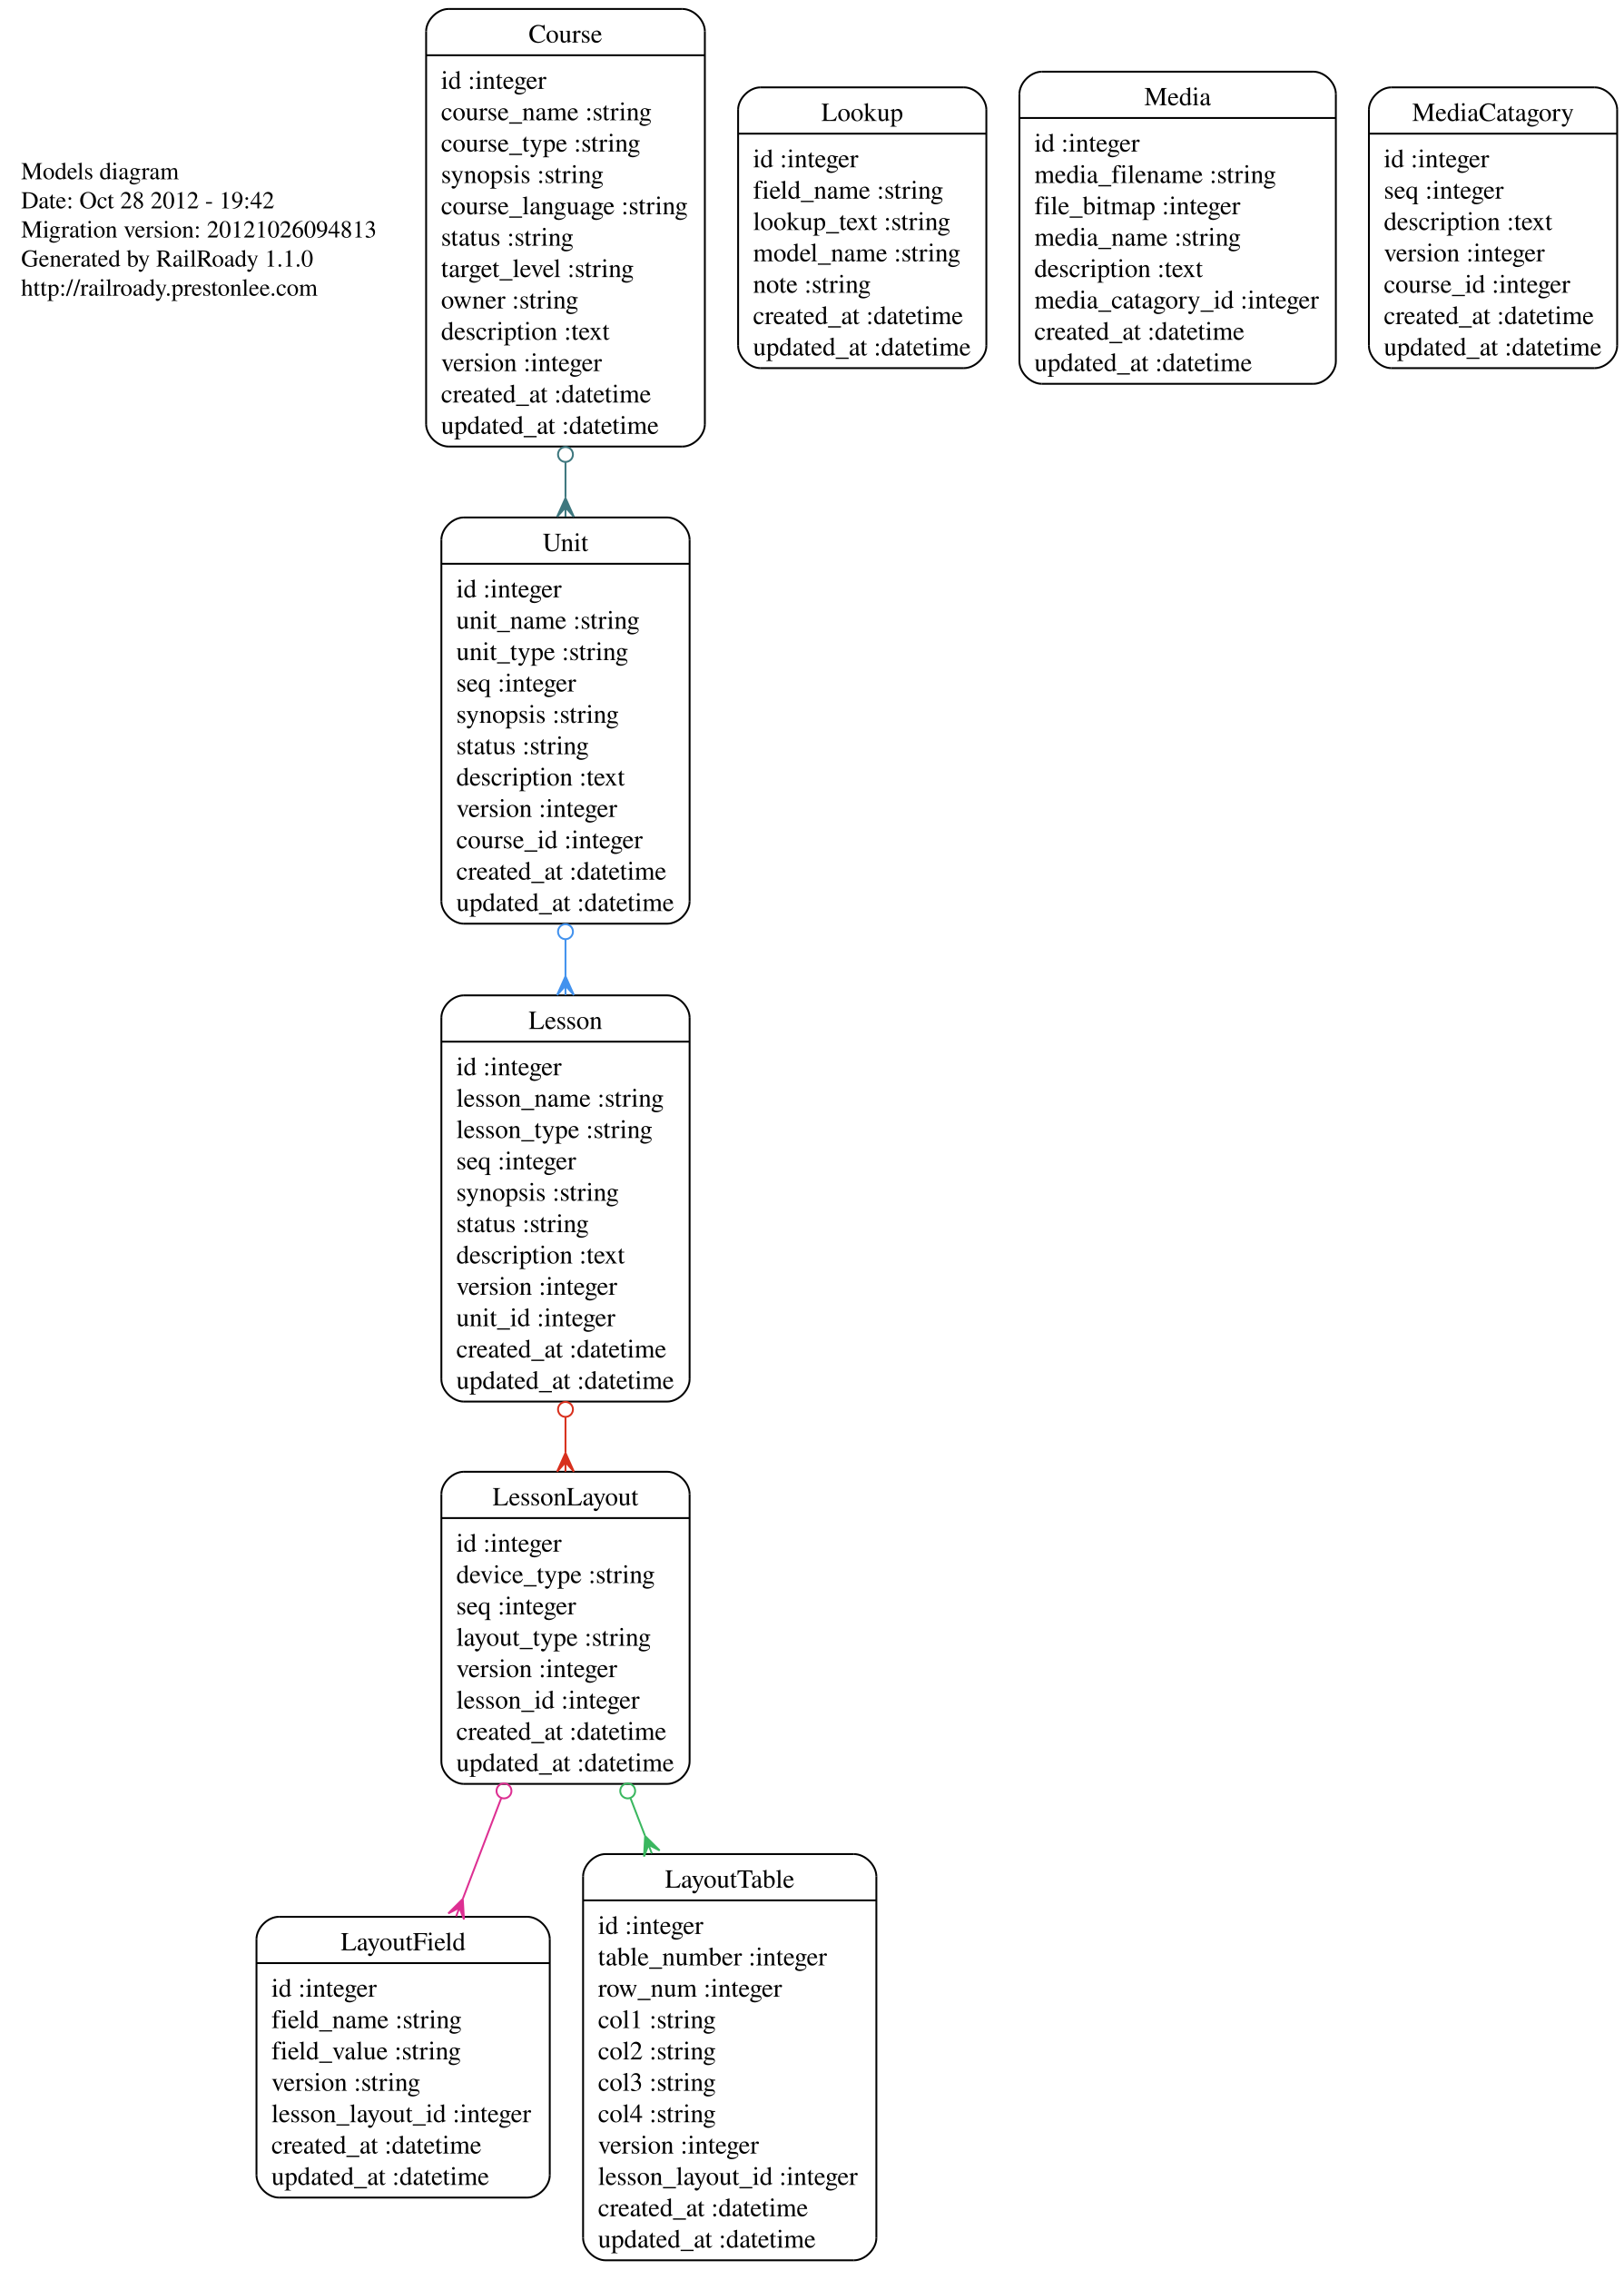
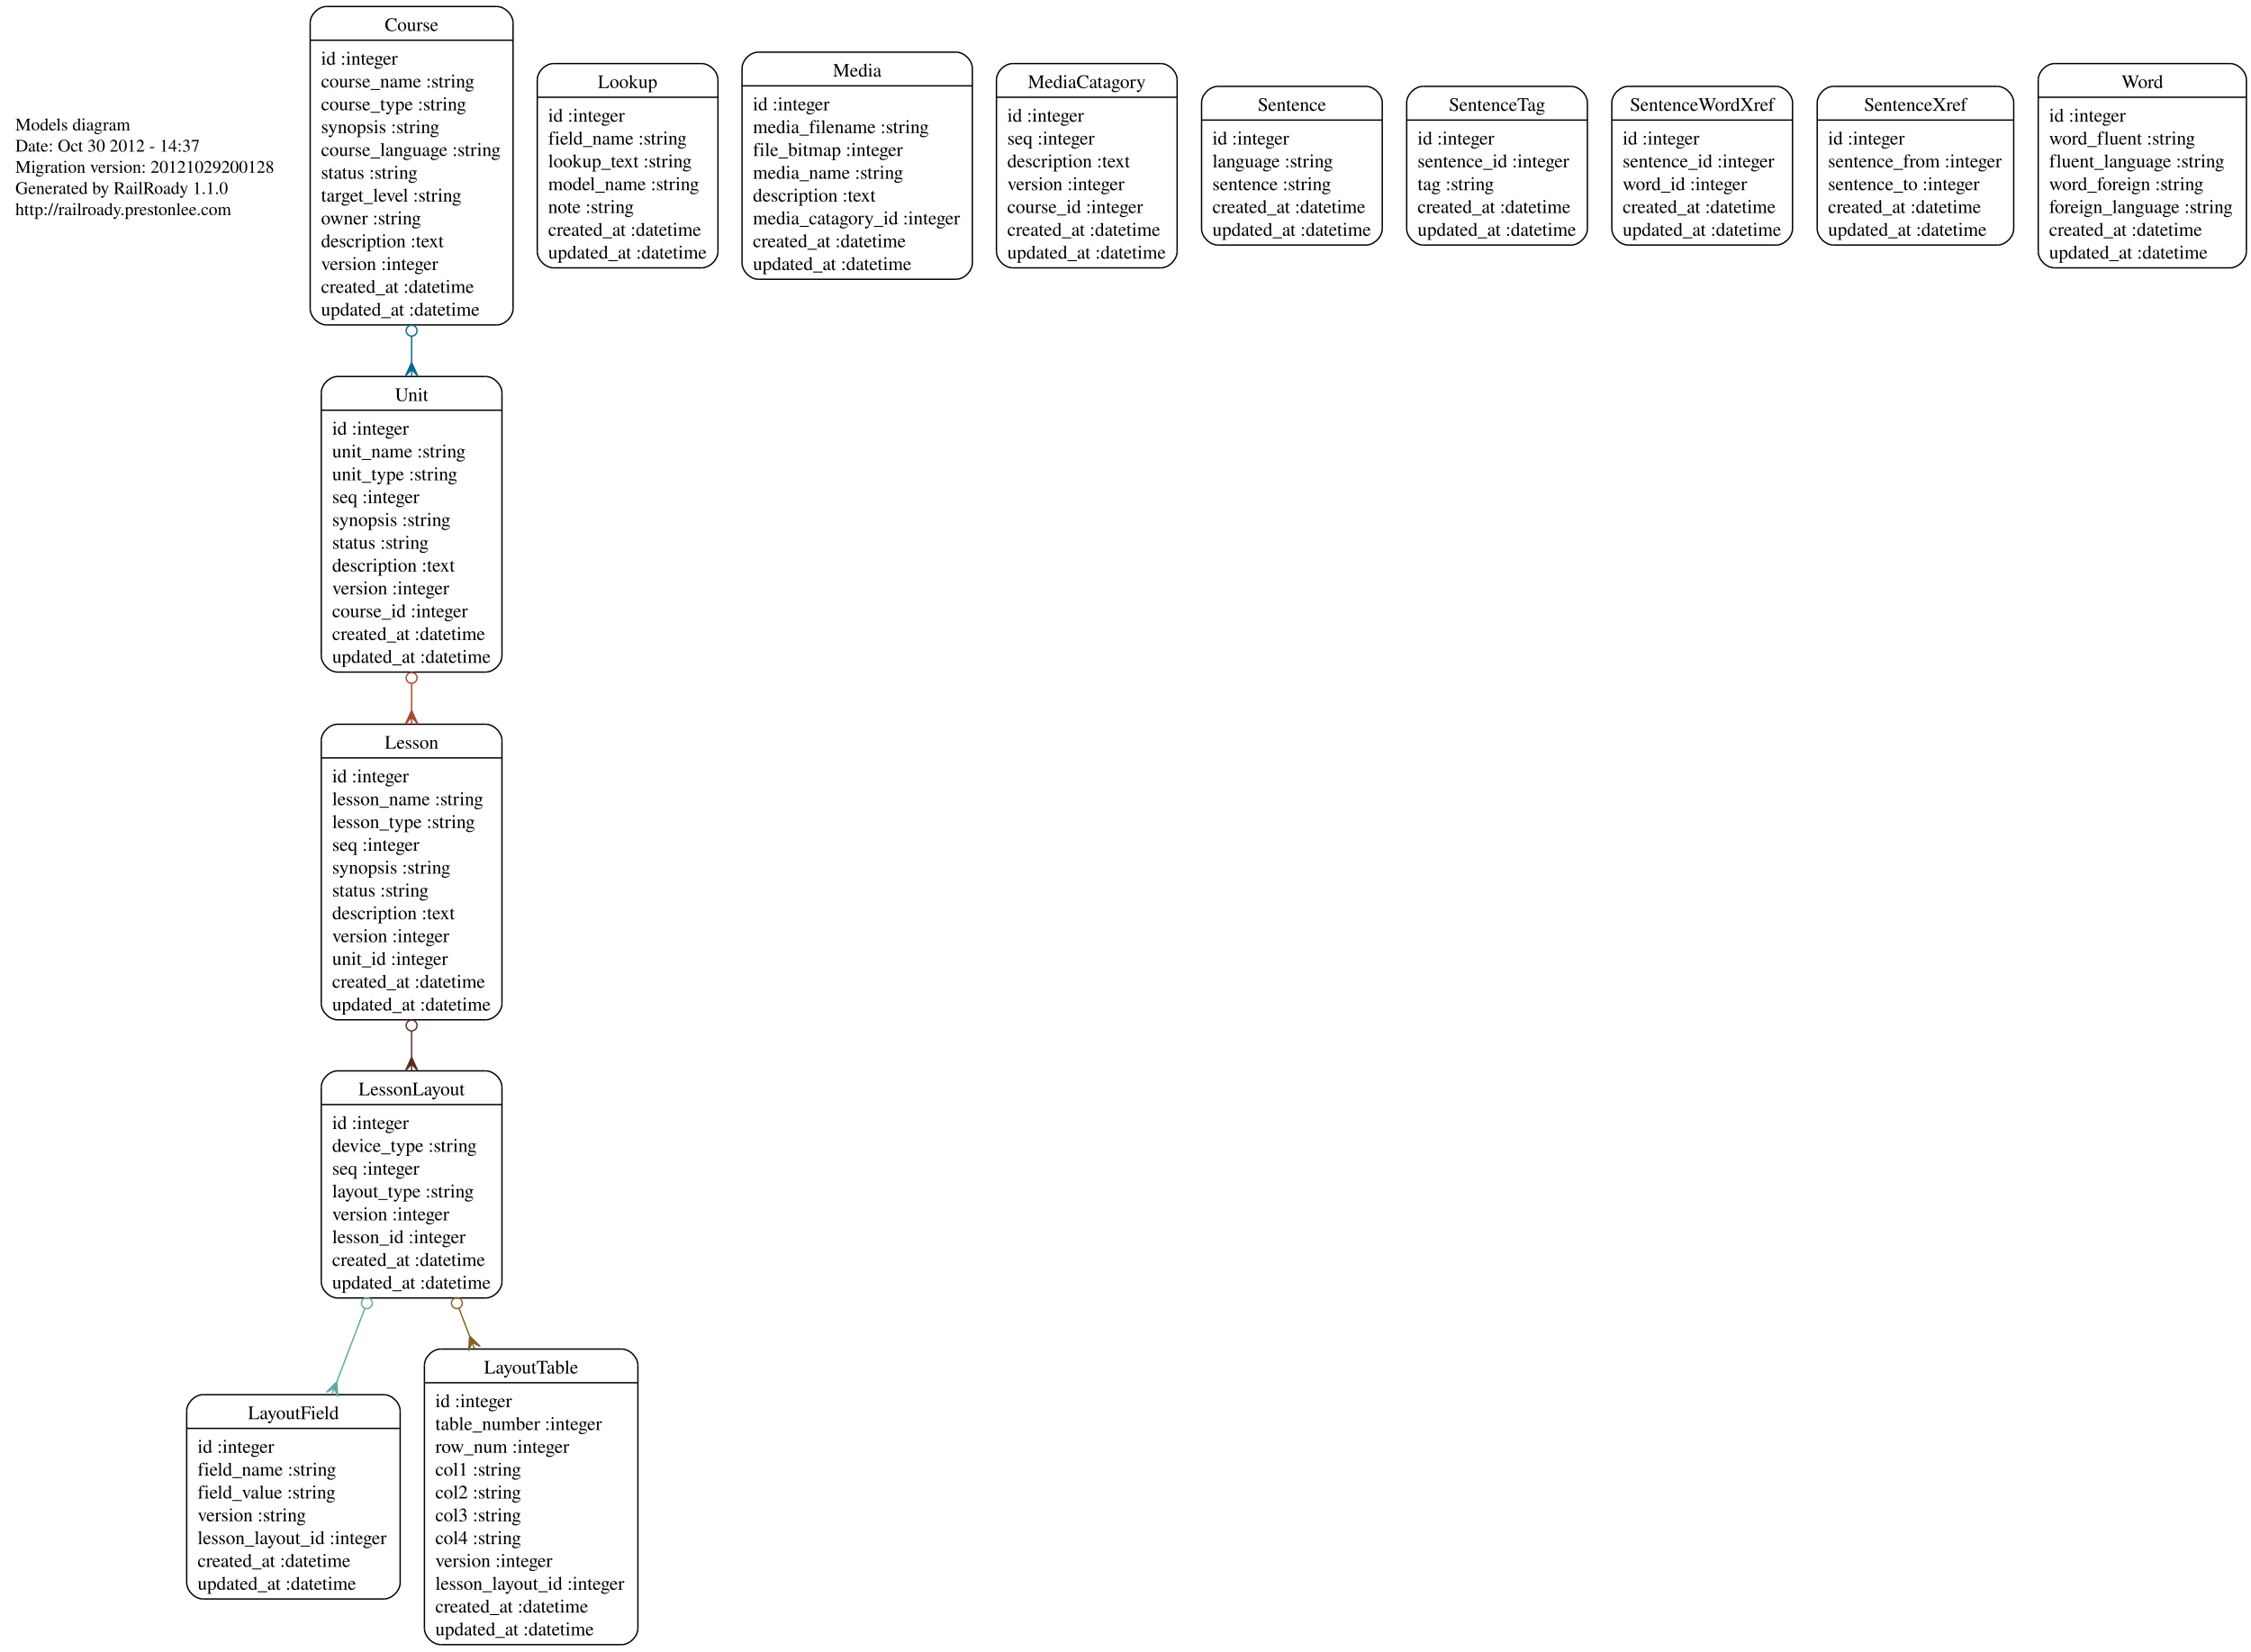
- <svg xmlns="http://www.w3.org/2000/svg" width="870pt" height="1216pt" viewBox="0.00 0.00 870.00 1216.00">
+ <svg xmlns="http://www.w3.org/2000/svg" width="1657pt" height="1216pt" viewBox="0.00 0.00 1657.00 1216.00">
  <g id="graph1" class="graph" transform="scale(1 1) rotate(0) translate(4 1212)">
-     <polygon fill="white" stroke="white" points="-4,5 -4,-1212 867,-1212 867,5 -4,5" />
+     <polygon fill="white" stroke="white" points="-4,5 -4,-1212 1654,-1212 1654,5 -4,5" />
    <g id="node1" class="node">
      <text text-anchor="start" x="7.312" y="-1116" font-family="Times,serif" font-size="13.00">Models diagram</text>
-       <text text-anchor="start" x="7.312" y="-1100.4" font-family="Times,serif" font-size="13.00">Date: Oct 28 2012 - 19:42</text>
-       <text text-anchor="start" x="7.312" y="-1084.8" font-family="Times,serif" font-size="13.00">Migration version: 20121026094813</text>
+       <text text-anchor="start" x="7.312" y="-1100.4" font-family="Times,serif" font-size="13.00">Date: Oct 30 2012 - 14:37</text>
+       <text text-anchor="start" x="7.312" y="-1084.8" font-family="Times,serif" font-size="13.00">Migration version: 20121029200128</text>
      <text text-anchor="start" x="7.312" y="-1069.2" font-family="Times,serif" font-size="13.00">Generated by RailRoady 1.1.0</text>
      <text text-anchor="start" x="7.312" y="-1053.6" font-family="Times,serif" font-size="13.00">http://railroady.prestonlee.com</text>
    </g>
    <g id="node2" class="node">
      <polyline fill="none" stroke="black" points="236.326,-972.8 361.674,-972.8 " />
      <path fill="none" stroke="black" d="M361.674,-972.8C367.674,-972.8 373.674,-978.8 373.674,-984.8" />
      <polyline fill="none" stroke="black" points="373.674,-984.8 373.674,-1195.2 " />
      <path fill="none" stroke="black" d="M373.674,-1195.2C373.674,-1201.2 367.674,-1207.2 361.674,-1207.2" />
      <polyline fill="none" stroke="black" points="361.674,-1207.2 236.326,-1207.2 " />
      <path fill="none" stroke="black" d="M236.326,-1207.2C230.326,-1207.2 224.326,-1201.2 224.326,-1195.2" />
      <polyline fill="none" stroke="black" points="224.326,-1195.2 224.326,-984.8 " />
      <path fill="none" stroke="black" d="M224.326,-984.8C224.326,-978.8 230.326,-972.8 236.326,-972.8" />
      <text text-anchor="middle" x="299" y="-1189.2" font-family="Times,serif" font-size="14.00">Course</text>
      <polyline fill="none" stroke="black" points="224.326,-1182.4 373.674,-1182.4 " />
      <text text-anchor="start" x="232.326" y="-1164.4" font-family="Times,serif" font-size="14.00">id :integer</text>
      <text text-anchor="start" x="232.326" y="-1147.6" font-family="Times,serif" font-size="14.00">course_name :string</text>
      <text text-anchor="start" x="232.326" y="-1130.8" font-family="Times,serif" font-size="14.00">course_type :string</text>
      <text text-anchor="start" x="232.326" y="-1114" font-family="Times,serif" font-size="14.00">synopsis :string</text>
      <text text-anchor="start" x="232.326" y="-1097.2" font-family="Times,serif" font-size="14.00">course_language :string</text>
      <text text-anchor="start" x="232.326" y="-1080.4" font-family="Times,serif" font-size="14.00">status :string</text>
      <text text-anchor="start" x="232.326" y="-1063.6" font-family="Times,serif" font-size="14.00">target_level :string</text>
      <text text-anchor="start" x="232.326" y="-1046.8" font-family="Times,serif" font-size="14.00">owner :string</text>
      <text text-anchor="start" x="232.326" y="-1030" font-family="Times,serif" font-size="14.00">description :text</text>
      <text text-anchor="start" x="232.326" y="-1013.2" font-family="Times,serif" font-size="14.00">version :integer</text>
      <text text-anchor="start" x="232.326" y="-996.4" font-family="Times,serif" font-size="14.00">created_at :datetime</text>
      <text text-anchor="start" x="232.326" y="-979.6" font-family="Times,serif" font-size="14.00">updated_at :datetime</text>
    </g>
-     <g id="node10" class="node">
+     <g id="node14" class="node">
      <polyline fill="none" stroke="black" points="244.495,-717.2 353.505,-717.2 " />
      <path fill="none" stroke="black" d="M353.505,-717.2C359.505,-717.2 365.505,-723.2 365.505,-729.2" />
      <polyline fill="none" stroke="black" points="365.505,-729.2 365.505,-922.8 " />
      <path fill="none" stroke="black" d="M365.505,-922.8C365.505,-928.8 359.505,-934.8 353.505,-934.8" />
      <polyline fill="none" stroke="black" points="353.505,-934.8 244.495,-934.8 " />
      <path fill="none" stroke="black" d="M244.495,-934.8C238.495,-934.8 232.495,-928.8 232.495,-922.8" />
      <polyline fill="none" stroke="black" points="232.495,-922.8 232.495,-729.2 " />
      <path fill="none" stroke="black" d="M232.495,-729.2C232.495,-723.2 238.495,-717.2 244.495,-717.2" />
      <text text-anchor="middle" x="299" y="-916.8" font-family="Times,serif" font-size="14.00">Unit</text>
      <polyline fill="none" stroke="black" points="232.495,-910 365.505,-910 " />
      <text text-anchor="start" x="240.495" y="-892" font-family="Times,serif" font-size="14.00">id :integer</text>
      <text text-anchor="start" x="240.495" y="-875.2" font-family="Times,serif" font-size="14.00">unit_name :string</text>
      <text text-anchor="start" x="240.495" y="-858.4" font-family="Times,serif" font-size="14.00">unit_type :string</text>
      <text text-anchor="start" x="240.495" y="-841.6" font-family="Times,serif" font-size="14.00">seq :integer</text>
      <text text-anchor="start" x="240.495" y="-824.8" font-family="Times,serif" font-size="14.00">synopsis :string</text>
      <text text-anchor="start" x="240.495" y="-808" font-family="Times,serif" font-size="14.00">status :string</text>
      <text text-anchor="start" x="240.495" y="-791.2" font-family="Times,serif" font-size="14.00">description :text</text>
      <text text-anchor="start" x="240.495" y="-774.4" font-family="Times,serif" font-size="14.00">version :integer</text>
      <text text-anchor="start" x="240.495" y="-757.6" font-family="Times,serif" font-size="14.00">course_id :integer</text>
      <text text-anchor="start" x="240.495" y="-740.8" font-family="Times,serif" font-size="14.00">created_at :datetime</text>
      <text text-anchor="start" x="240.495" y="-724" font-family="Times,serif" font-size="14.00">updated_at :datetime</text>
    </g>
    <g id="edge2" class="edge">
-       <path fill="none" stroke="#3e777e" d="M299,-964.375C299,-958.123 299,-951.851 299,-945.617" />
-       <ellipse fill="none" stroke="#3e777e" cx="299" cy="-968.557" rx="4" ry="4" />
-       <polygon fill="#3e777e" stroke="#3e777e" points="299,-945.171 303.5,-935.171 299,-940.171 299,-935.171 299,-935.171 299,-935.171 299,-940.171 294.5,-935.171 299,-945.171 299,-945.171" />
+       <path fill="none" stroke="#07698b" d="M299,-964.375C299,-958.123 299,-951.851 299,-945.617" />
+       <ellipse fill="none" stroke="#07698b" cx="299" cy="-968.557" rx="4" ry="4" />
+       <polygon fill="#07698b" stroke="#07698b" points="299,-945.171 303.5,-935.171 299,-940.171 299,-935.171 299,-935.171 299,-935.171 299,-940.171 294.5,-935.171 299,-945.171 299,-945.171" />
    </g>
    <g id="node3" class="node">
      <polyline fill="none" stroke="black" points="145.429,-34.8 278.571,-34.8 " />
      <path fill="none" stroke="black" d="M278.571,-34.8C284.571,-34.8 290.571,-40.8 290.571,-46.8" />
      <polyline fill="none" stroke="black" points="290.571,-46.8 290.571,-173.2 " />
      <path fill="none" stroke="black" d="M290.571,-173.2C290.571,-179.2 284.571,-185.2 278.571,-185.2" />
      <polyline fill="none" stroke="black" points="278.571,-185.2 145.429,-185.2 " />
      <path fill="none" stroke="black" d="M145.429,-185.2C139.429,-185.2 133.429,-179.2 133.429,-173.2" />
      <polyline fill="none" stroke="black" points="133.429,-173.2 133.429,-46.8 " />
      <path fill="none" stroke="black" d="M133.429,-46.8C133.429,-40.8 139.429,-34.8 145.429,-34.8" />
      <text text-anchor="middle" x="212" y="-167.2" font-family="Times,serif" font-size="14.00">LayoutField</text>
      <polyline fill="none" stroke="black" points="133.429,-160.4 290.571,-160.4 " />
      <text text-anchor="start" x="141.429" y="-142.4" font-family="Times,serif" font-size="14.00">id :integer</text>
      <text text-anchor="start" x="141.429" y="-125.6" font-family="Times,serif" font-size="14.00">field_name :string</text>
      <text text-anchor="start" x="141.429" y="-108.8" font-family="Times,serif" font-size="14.00">field_value :string</text>
      <text text-anchor="start" x="141.429" y="-92" font-family="Times,serif" font-size="14.00">version :string</text>
      <text text-anchor="start" x="141.429" y="-75.2" font-family="Times,serif" font-size="14.00">lesson_layout_id :integer</text>
      <text text-anchor="start" x="141.429" y="-58.4" font-family="Times,serif" font-size="14.00">created_at :datetime</text>
      <text text-anchor="start" x="141.429" y="-41.6" font-family="Times,serif" font-size="14.00">updated_at :datetime</text>
    </g>
    <g id="node4" class="node">
      <polyline fill="none" stroke="black" points="320.429,-1.2 453.571,-1.2 " />
      <path fill="none" stroke="black" d="M453.571,-1.2C459.571,-1.2 465.571,-7.2 465.571,-13.2" />
      <polyline fill="none" stroke="black" points="465.571,-13.2 465.571,-206.8 " />
      <path fill="none" stroke="black" d="M465.571,-206.8C465.571,-212.8 459.571,-218.8 453.571,-218.8" />
      <polyline fill="none" stroke="black" points="453.571,-218.8 320.429,-218.8 " />
      <path fill="none" stroke="black" d="M320.429,-218.8C314.429,-218.8 308.429,-212.8 308.429,-206.8" />
      <polyline fill="none" stroke="black" points="308.429,-206.8 308.429,-13.2 " />
      <path fill="none" stroke="black" d="M308.429,-13.2C308.429,-7.2 314.429,-1.2 320.429,-1.2" />
      <text text-anchor="middle" x="387" y="-200.8" font-family="Times,serif" font-size="14.00">LayoutTable</text>
      <polyline fill="none" stroke="black" points="308.429,-194 465.571,-194 " />
      <text text-anchor="start" x="316.429" y="-176" font-family="Times,serif" font-size="14.00">id :integer</text>
      <text text-anchor="start" x="316.429" y="-159.2" font-family="Times,serif" font-size="14.00">table_number :integer</text>
      <text text-anchor="start" x="316.429" y="-142.4" font-family="Times,serif" font-size="14.00">row_num :integer</text>
      <text text-anchor="start" x="316.429" y="-125.6" font-family="Times,serif" font-size="14.00">col1 :string</text>
      <text text-anchor="start" x="316.429" y="-108.8" font-family="Times,serif" font-size="14.00">col2 :string</text>
      <text text-anchor="start" x="316.429" y="-92" font-family="Times,serif" font-size="14.00">col3 :string</text>
      <text text-anchor="start" x="316.429" y="-75.2" font-family="Times,serif" font-size="14.00">col4 :string</text>
      <text text-anchor="start" x="316.429" y="-58.4" font-family="Times,serif" font-size="14.00">version :integer</text>
      <text text-anchor="start" x="316.429" y="-41.6" font-family="Times,serif" font-size="14.00">lesson_layout_id :integer</text>
      <text text-anchor="start" x="316.429" y="-24.8" font-family="Times,serif" font-size="14.00">created_at :datetime</text>
      <text text-anchor="start" x="316.429" y="-8" font-family="Times,serif" font-size="14.00">updated_at :datetime</text>
    </g>
    <g id="node5" class="node">
      <polyline fill="none" stroke="black" points="244.495,-461.2 353.505,-461.2 " />
      <path fill="none" stroke="black" d="M353.505,-461.2C359.505,-461.2 365.505,-467.2 365.505,-473.2" />
      <polyline fill="none" stroke="black" points="365.505,-473.2 365.505,-666.8 " />
      <path fill="none" stroke="black" d="M365.505,-666.8C365.505,-672.8 359.505,-678.8 353.505,-678.8" />
      <polyline fill="none" stroke="black" points="353.505,-678.8 244.495,-678.8 " />
      <path fill="none" stroke="black" d="M244.495,-678.8C238.495,-678.8 232.495,-672.8 232.495,-666.8" />
      <polyline fill="none" stroke="black" points="232.495,-666.8 232.495,-473.2 " />
      <path fill="none" stroke="black" d="M232.495,-473.2C232.495,-467.2 238.495,-461.2 244.495,-461.2" />
      <text text-anchor="middle" x="299" y="-660.8" font-family="Times,serif" font-size="14.00">Lesson</text>
      <polyline fill="none" stroke="black" points="232.495,-654 365.505,-654 " />
      <text text-anchor="start" x="240.495" y="-636" font-family="Times,serif" font-size="14.00">id :integer</text>
      <text text-anchor="start" x="240.495" y="-619.2" font-family="Times,serif" font-size="14.00">lesson_name :string</text>
      <text text-anchor="start" x="240.495" y="-602.4" font-family="Times,serif" font-size="14.00">lesson_type :string</text>
      <text text-anchor="start" x="240.495" y="-585.6" font-family="Times,serif" font-size="14.00">seq :integer</text>
      <text text-anchor="start" x="240.495" y="-568.8" font-family="Times,serif" font-size="14.00">synopsis :string</text>
      <text text-anchor="start" x="240.495" y="-552" font-family="Times,serif" font-size="14.00">status :string</text>
      <text text-anchor="start" x="240.495" y="-535.2" font-family="Times,serif" font-size="14.00">description :text</text>
      <text text-anchor="start" x="240.495" y="-518.4" font-family="Times,serif" font-size="14.00">version :integer</text>
      <text text-anchor="start" x="240.495" y="-501.6" font-family="Times,serif" font-size="14.00">unit_id :integer</text>
      <text text-anchor="start" x="240.495" y="-484.8" font-family="Times,serif" font-size="14.00">created_at :datetime</text>
      <text text-anchor="start" x="240.495" y="-468" font-family="Times,serif" font-size="14.00">updated_at :datetime</text>
    </g>
    <g id="node6" class="node">
      <polyline fill="none" stroke="black" points="244.495,-256.4 353.505,-256.4 " />
      <path fill="none" stroke="black" d="M353.505,-256.4C359.505,-256.4 365.505,-262.4 365.505,-268.4" />
      <polyline fill="none" stroke="black" points="365.505,-268.4 365.505,-411.6 " />
      <path fill="none" stroke="black" d="M365.505,-411.6C365.505,-417.6 359.505,-423.6 353.505,-423.6" />
      <polyline fill="none" stroke="black" points="353.505,-423.6 244.495,-423.6 " />
      <path fill="none" stroke="black" d="M244.495,-423.6C238.495,-423.6 232.495,-417.6 232.495,-411.6" />
      <polyline fill="none" stroke="black" points="232.495,-411.6 232.495,-268.4 " />
      <path fill="none" stroke="black" d="M232.495,-268.4C232.495,-262.4 238.495,-256.4 244.495,-256.4" />
      <text text-anchor="middle" x="299" y="-405.6" font-family="Times,serif" font-size="14.00">LessonLayout</text>
      <polyline fill="none" stroke="black" points="232.495,-398.8 365.505,-398.8 " />
      <text text-anchor="start" x="240.495" y="-380.8" font-family="Times,serif" font-size="14.00">id :integer</text>
      <text text-anchor="start" x="240.495" y="-364" font-family="Times,serif" font-size="14.00">device_type :string</text>
      <text text-anchor="start" x="240.495" y="-347.2" font-family="Times,serif" font-size="14.00">seq :integer</text>
      <text text-anchor="start" x="240.495" y="-330.4" font-family="Times,serif" font-size="14.00">layout_type :string</text>
      <text text-anchor="start" x="240.495" y="-313.6" font-family="Times,serif" font-size="14.00">version :integer</text>
      <text text-anchor="start" x="240.495" y="-296.8" font-family="Times,serif" font-size="14.00">lesson_id :integer</text>
      <text text-anchor="start" x="240.495" y="-280" font-family="Times,serif" font-size="14.00">created_at :datetime</text>
      <text text-anchor="start" x="240.495" y="-263.2" font-family="Times,serif" font-size="14.00">updated_at :datetime</text>
    </g>
    <g id="edge4" class="edge">
-       <path fill="none" stroke="#d8301d" d="M299,-452.768C299,-446.483 299,-440.206 299,-434.015" />
-       <ellipse fill="none" stroke="#d8301d" cx="299" cy="-457.009" rx="4" ry="4" />
-       <polygon fill="#d8301d" stroke="#d8301d" points="299,-433.69 303.5,-423.69 299,-428.69 299,-423.69 299,-423.69 299,-423.69 299,-428.69 294.5,-423.69 299,-433.69 299,-433.69" />
+       <path fill="none" stroke="#5a2d22" d="M299,-452.768C299,-446.483 299,-440.206 299,-434.015" />
+       <ellipse fill="none" stroke="#5a2d22" cx="299" cy="-457.009" rx="4" ry="4" />
+       <polygon fill="#5a2d22" stroke="#5a2d22" points="299,-433.69 303.5,-423.69 299,-428.69 299,-423.69 299,-423.69 299,-423.69 299,-428.69 294.5,-423.69 299,-433.69 299,-433.69" />
    </g>
    <g id="edge6" class="edge">
-       <path fill="none" stroke="#dd2f92" d="M264.54,-248.692C257.786,-230.992 250.728,-212.495 244.057,-195.011" />
-       <ellipse fill="none" stroke="#dd2f92" cx="266.042" cy="-252.627" rx="4" ry="4" />
-       <polygon fill="#dd2f92" stroke="#dd2f92" points="243.96,-194.756 244.599,-183.809 242.177,-190.084 240.394,-185.413 240.394,-185.413 240.394,-185.413 242.177,-190.084 236.19,-187.017 243.96,-194.756 243.96,-194.756" />
+       <path fill="none" stroke="#61a9a1" d="M264.54,-248.692C257.786,-230.992 250.728,-212.495 244.057,-195.011" />
+       <ellipse fill="none" stroke="#61a9a1" cx="266.042" cy="-252.627" rx="4" ry="4" />
+       <polygon fill="#61a9a1" stroke="#61a9a1" points="243.96,-194.756 244.599,-183.809 242.177,-190.084 240.394,-185.413 240.394,-185.413 240.394,-185.413 242.177,-190.084 236.19,-187.017 243.96,-194.756 243.96,-194.756" />
    </g>
    <g id="edge8" class="edge">
-       <path fill="none" stroke="#3ab75f" d="M333.876,-248.64C336.392,-242.122 338.949,-235.495 341.514,-228.851" />
-       <ellipse fill="none" stroke="#3ab75f" cx="332.335" cy="-252.633" rx="4" ry="4" />
-       <polygon fill="#3ab75f" stroke="#3ab75f" points="341.671,-228.444 349.469,-220.736 343.471,-223.78 345.271,-219.115 345.271,-219.115 345.271,-219.115 343.471,-223.78 341.073,-217.495 341.671,-228.444 341.671,-228.444" />
+       <path fill="none" stroke="#866022" d="M333.876,-248.64C336.392,-242.122 338.949,-235.495 341.514,-228.851" />
+       <ellipse fill="none" stroke="#866022" cx="332.335" cy="-252.633" rx="4" ry="4" />
+       <polygon fill="#866022" stroke="#866022" points="341.671,-228.444 349.469,-220.736 343.471,-223.78 345.271,-219.115 345.271,-219.115 345.271,-219.115 343.471,-223.78 341.073,-217.495 341.671,-228.444 341.671,-228.444" />
    </g>
    <g id="node7" class="node">
      <polyline fill="none" stroke="black" points="403.495,-1014.8 512.505,-1014.8 " />
      <path fill="none" stroke="black" d="M512.505,-1014.8C518.505,-1014.8 524.505,-1020.8 524.505,-1026.8" />
      <polyline fill="none" stroke="black" points="524.505,-1026.8 524.505,-1153.2 " />
      <path fill="none" stroke="black" d="M524.505,-1153.2C524.505,-1159.2 518.505,-1165.2 512.505,-1165.2" />
      <polyline fill="none" stroke="black" points="512.505,-1165.2 403.495,-1165.2 " />
      <path fill="none" stroke="black" d="M403.495,-1165.2C397.495,-1165.2 391.495,-1159.2 391.495,-1153.2" />
      <polyline fill="none" stroke="black" points="391.495,-1153.2 391.495,-1026.8 " />
      <path fill="none" stroke="black" d="M391.495,-1026.8C391.495,-1020.8 397.495,-1014.8 403.495,-1014.8" />
      <text text-anchor="middle" x="458" y="-1147.2" font-family="Times,serif" font-size="14.00">Lookup</text>
      <polyline fill="none" stroke="black" points="391.495,-1140.4 524.505,-1140.4 " />
      <text text-anchor="start" x="399.495" y="-1122.4" font-family="Times,serif" font-size="14.00">id :integer</text>
      <text text-anchor="start" x="399.495" y="-1105.6" font-family="Times,serif" font-size="14.00">field_name :string</text>
      <text text-anchor="start" x="399.495" y="-1088.8" font-family="Times,serif" font-size="14.00">lookup_text :string</text>
      <text text-anchor="start" x="399.495" y="-1072" font-family="Times,serif" font-size="14.00">model_name :string</text>
      <text text-anchor="start" x="399.495" y="-1055.2" font-family="Times,serif" font-size="14.00">note :string</text>
      <text text-anchor="start" x="399.495" y="-1038.4" font-family="Times,serif" font-size="14.00">created_at :datetime</text>
      <text text-anchor="start" x="399.495" y="-1021.6" font-family="Times,serif" font-size="14.00">updated_at :datetime</text>
    </g>
    <g id="node8" class="node">
      <polyline fill="none" stroke="black" points="554.226,-1006.4 699.774,-1006.4 " />
      <path fill="none" stroke="black" d="M699.774,-1006.4C705.774,-1006.4 711.774,-1012.4 711.774,-1018.4" />
      <polyline fill="none" stroke="black" points="711.774,-1018.4 711.774,-1161.6 " />
      <path fill="none" stroke="black" d="M711.774,-1161.6C711.774,-1167.6 705.774,-1173.6 699.774,-1173.6" />
      <polyline fill="none" stroke="black" points="699.774,-1173.6 554.226,-1173.6 " />
      <path fill="none" stroke="black" d="M554.226,-1173.6C548.226,-1173.6 542.226,-1167.6 542.226,-1161.6" />
      <polyline fill="none" stroke="black" points="542.226,-1161.6 542.226,-1018.4 " />
      <path fill="none" stroke="black" d="M542.226,-1018.4C542.226,-1012.4 548.226,-1006.4 554.226,-1006.4" />
      <text text-anchor="middle" x="627" y="-1155.6" font-family="Times,serif" font-size="14.00">Media</text>
      <polyline fill="none" stroke="black" points="542.226,-1148.8 711.774,-1148.8 " />
      <text text-anchor="start" x="550.226" y="-1130.8" font-family="Times,serif" font-size="14.00">id :integer</text>
      <text text-anchor="start" x="550.226" y="-1114" font-family="Times,serif" font-size="14.00">media_filename :string</text>
      <text text-anchor="start" x="550.226" y="-1097.2" font-family="Times,serif" font-size="14.00">file_bitmap :integer</text>
      <text text-anchor="start" x="550.226" y="-1080.4" font-family="Times,serif" font-size="14.00">media_name :string</text>
      <text text-anchor="start" x="550.226" y="-1063.6" font-family="Times,serif" font-size="14.00">description :text</text>
      <text text-anchor="start" x="550.226" y="-1046.8" font-family="Times,serif" font-size="14.00">media_catagory_id :integer</text>
      <text text-anchor="start" x="550.226" y="-1030" font-family="Times,serif" font-size="14.00">created_at :datetime</text>
      <text text-anchor="start" x="550.226" y="-1013.2" font-family="Times,serif" font-size="14.00">updated_at :datetime</text>
    </g>
    <g id="node9" class="node">
      <polyline fill="none" stroke="black" points="741.495,-1014.8 850.505,-1014.8 " />
      <path fill="none" stroke="black" d="M850.505,-1014.8C856.505,-1014.8 862.505,-1020.8 862.505,-1026.8" />
      <polyline fill="none" stroke="black" points="862.505,-1026.8 862.505,-1153.2 " />
      <path fill="none" stroke="black" d="M862.505,-1153.2C862.505,-1159.2 856.505,-1165.2 850.505,-1165.2" />
      <polyline fill="none" stroke="black" points="850.505,-1165.2 741.495,-1165.2 " />
      <path fill="none" stroke="black" d="M741.495,-1165.2C735.495,-1165.2 729.495,-1159.2 729.495,-1153.2" />
      <polyline fill="none" stroke="black" points="729.495,-1153.2 729.495,-1026.8 " />
      <path fill="none" stroke="black" d="M729.495,-1026.8C729.495,-1020.8 735.495,-1014.8 741.495,-1014.8" />
      <text text-anchor="middle" x="796" y="-1147.2" font-family="Times,serif" font-size="14.00">MediaCatagory</text>
      <polyline fill="none" stroke="black" points="729.495,-1140.4 862.505,-1140.4 " />
      <text text-anchor="start" x="737.495" y="-1122.4" font-family="Times,serif" font-size="14.00">id :integer</text>
      <text text-anchor="start" x="737.495" y="-1105.6" font-family="Times,serif" font-size="14.00">seq :integer</text>
      <text text-anchor="start" x="737.495" y="-1088.8" font-family="Times,serif" font-size="14.00">description :text</text>
      <text text-anchor="start" x="737.495" y="-1072" font-family="Times,serif" font-size="14.00">version :integer</text>
      <text text-anchor="start" x="737.495" y="-1055.2" font-family="Times,serif" font-size="14.00">course_id :integer</text>
      <text text-anchor="start" x="737.495" y="-1038.4" font-family="Times,serif" font-size="14.00">created_at :datetime</text>
      <text text-anchor="start" x="737.495" y="-1021.6" font-family="Times,serif" font-size="14.00">updated_at :datetime</text>
    </g>
+     <g id="node10" class="node">
+       <polyline fill="none" stroke="black" points="892.495,-1031.6 1001.51,-1031.6 " />
+       <path fill="none" stroke="black" d="M1001.51,-1031.6C1007.51,-1031.6 1013.51,-1037.6 1013.51,-1043.6" />
+       <polyline fill="none" stroke="black" points="1013.51,-1043.6 1013.51,-1136.4 " />
+       <path fill="none" stroke="black" d="M1013.51,-1136.4C1013.51,-1142.4 1007.51,-1148.4 1001.51,-1148.4" />
+       <polyline fill="none" stroke="black" points="1001.51,-1148.4 892.495,-1148.4 " />
+       <path fill="none" stroke="black" d="M892.495,-1148.4C886.495,-1148.4 880.495,-1142.4 880.495,-1136.4" />
+       <polyline fill="none" stroke="black" points="880.495,-1136.4 880.495,-1043.6 " />
+       <path fill="none" stroke="black" d="M880.495,-1043.6C880.495,-1037.6 886.495,-1031.6 892.495,-1031.6" />
+       <text text-anchor="middle" x="947" y="-1130.4" font-family="Times,serif" font-size="14.00">Sentence</text>
+       <polyline fill="none" stroke="black" points="880.495,-1123.6 1013.51,-1123.6 " />
+       <text text-anchor="start" x="888.495" y="-1105.6" font-family="Times,serif" font-size="14.00">id :integer</text>
+       <text text-anchor="start" x="888.495" y="-1088.8" font-family="Times,serif" font-size="14.00">language :string</text>
+       <text text-anchor="start" x="888.495" y="-1072" font-family="Times,serif" font-size="14.00">sentence :string</text>
+       <text text-anchor="start" x="888.495" y="-1055.2" font-family="Times,serif" font-size="14.00">created_at :datetime</text>
+       <text text-anchor="start" x="888.495" y="-1038.4" font-family="Times,serif" font-size="14.00">updated_at :datetime</text>
+     </g>
+     <g id="node11" class="node">
+       <polyline fill="none" stroke="black" points="1043.49,-1031.6 1152.51,-1031.6 " />
+       <path fill="none" stroke="black" d="M1152.51,-1031.6C1158.51,-1031.6 1164.51,-1037.6 1164.51,-1043.6" />
+       <polyline fill="none" stroke="black" points="1164.51,-1043.6 1164.51,-1136.4 " />
+       <path fill="none" stroke="black" d="M1164.51,-1136.4C1164.51,-1142.4 1158.51,-1148.4 1152.51,-1148.4" />
+       <polyline fill="none" stroke="black" points="1152.51,-1148.4 1043.49,-1148.4 " />
+       <path fill="none" stroke="black" d="M1043.49,-1148.4C1037.49,-1148.4 1031.49,-1142.4 1031.49,-1136.4" />
+       <polyline fill="none" stroke="black" points="1031.49,-1136.4 1031.49,-1043.6 " />
+       <path fill="none" stroke="black" d="M1031.49,-1043.6C1031.49,-1037.6 1037.49,-1031.6 1043.49,-1031.6" />
+       <text text-anchor="middle" x="1098" y="-1130.4" font-family="Times,serif" font-size="14.00">SentenceTag</text>
+       <polyline fill="none" stroke="black" points="1031.49,-1123.6 1164.51,-1123.6 " />
+       <text text-anchor="start" x="1039.49" y="-1105.6" font-family="Times,serif" font-size="14.00">id :integer</text>
+       <text text-anchor="start" x="1039.49" y="-1088.8" font-family="Times,serif" font-size="14.00">sentence_id :integer</text>
+       <text text-anchor="start" x="1039.49" y="-1072" font-family="Times,serif" font-size="14.00">tag :string</text>
+       <text text-anchor="start" x="1039.49" y="-1055.2" font-family="Times,serif" font-size="14.00">created_at :datetime</text>
+       <text text-anchor="start" x="1039.49" y="-1038.4" font-family="Times,serif" font-size="14.00">updated_at :datetime</text>
+     </g>
+     <g id="node12" class="node">
+       <polyline fill="none" stroke="black" points="1194.49,-1031.6 1303.51,-1031.6 " />
+       <path fill="none" stroke="black" d="M1303.51,-1031.6C1309.51,-1031.6 1315.51,-1037.6 1315.51,-1043.6" />
+       <polyline fill="none" stroke="black" points="1315.51,-1043.6 1315.51,-1136.4 " />
+       <path fill="none" stroke="black" d="M1315.51,-1136.4C1315.51,-1142.4 1309.51,-1148.4 1303.51,-1148.4" />
+       <polyline fill="none" stroke="black" points="1303.51,-1148.4 1194.49,-1148.4 " />
+       <path fill="none" stroke="black" d="M1194.49,-1148.4C1188.49,-1148.4 1182.49,-1142.4 1182.49,-1136.4" />
+       <polyline fill="none" stroke="black" points="1182.49,-1136.4 1182.49,-1043.6 " />
+       <path fill="none" stroke="black" d="M1182.49,-1043.6C1182.49,-1037.6 1188.49,-1031.6 1194.49,-1031.6" />
+       <text text-anchor="middle" x="1249" y="-1130.4" font-family="Times,serif" font-size="14.00">SentenceWordXref</text>
+       <polyline fill="none" stroke="black" points="1182.49,-1123.6 1315.51,-1123.6 " />
+       <text text-anchor="start" x="1190.49" y="-1105.6" font-family="Times,serif" font-size="14.00">id :integer</text>
+       <text text-anchor="start" x="1190.49" y="-1088.8" font-family="Times,serif" font-size="14.00">sentence_id :integer</text>
+       <text text-anchor="start" x="1190.49" y="-1072" font-family="Times,serif" font-size="14.00">word_id :integer</text>
+       <text text-anchor="start" x="1190.49" y="-1055.2" font-family="Times,serif" font-size="14.00">created_at :datetime</text>
+       <text text-anchor="start" x="1190.49" y="-1038.4" font-family="Times,serif" font-size="14.00">updated_at :datetime</text>
+     </g>
+     <g id="node13" class="node">
+       <polyline fill="none" stroke="black" points="1345.67,-1031.6 1466.33,-1031.6 " />
+       <path fill="none" stroke="black" d="M1466.33,-1031.6C1472.33,-1031.6 1478.33,-1037.6 1478.33,-1043.6" />
+       <polyline fill="none" stroke="black" points="1478.33,-1043.6 1478.33,-1136.4 " />
+       <path fill="none" stroke="black" d="M1478.33,-1136.4C1478.33,-1142.4 1472.33,-1148.4 1466.33,-1148.4" />
+       <polyline fill="none" stroke="black" points="1466.33,-1148.4 1345.67,-1148.4 " />
+       <path fill="none" stroke="black" d="M1345.67,-1148.4C1339.67,-1148.4 1333.67,-1142.4 1333.67,-1136.4" />
+       <polyline fill="none" stroke="black" points="1333.67,-1136.4 1333.67,-1043.6 " />
+       <path fill="none" stroke="black" d="M1333.67,-1043.6C1333.67,-1037.6 1339.67,-1031.6 1345.67,-1031.6" />
+       <text text-anchor="middle" x="1406" y="-1130.4" font-family="Times,serif" font-size="14.00">SentenceXref</text>
+       <polyline fill="none" stroke="black" points="1333.67,-1123.6 1478.33,-1123.6 " />
+       <text text-anchor="start" x="1341.67" y="-1105.6" font-family="Times,serif" font-size="14.00">id :integer</text>
+       <text text-anchor="start" x="1341.67" y="-1088.8" font-family="Times,serif" font-size="14.00">sentence_from :integer</text>
+       <text text-anchor="start" x="1341.67" y="-1072" font-family="Times,serif" font-size="14.00">sentence_to :integer</text>
+       <text text-anchor="start" x="1341.67" y="-1055.2" font-family="Times,serif" font-size="14.00">created_at :datetime</text>
+       <text text-anchor="start" x="1341.67" y="-1038.4" font-family="Times,serif" font-size="14.00">updated_at :datetime</text>
+     </g>
    <g id="edge10" class="edge">
-       <path fill="none" stroke="#4292ee" d="M299,-708.641C299,-702.159 299,-695.64 299,-689.151" />
-       <ellipse fill="none" stroke="#4292ee" cx="299" cy="-712.913" rx="4" ry="4" />
-       <polygon fill="#4292ee" stroke="#4292ee" points="299,-688.99 303.5,-678.99 299,-683.99 299,-678.99 299,-678.99 299,-678.99 299,-683.99 294.5,-678.99 299,-688.99 299,-688.99" />
+       <path fill="none" stroke="#a8492f" d="M299,-708.641C299,-702.159 299,-695.64 299,-689.151" />
+       <ellipse fill="none" stroke="#a8492f" cx="299" cy="-712.913" rx="4" ry="4" />
+       <polygon fill="#a8492f" stroke="#a8492f" points="299,-688.99 303.5,-678.99 299,-683.99 299,-678.99 299,-678.99 299,-678.99 299,-683.99 294.5,-678.99 299,-688.99 299,-688.99" />
+     </g>
+     <g id="node15" class="node">
+       <polyline fill="none" stroke="black" points="1508.38,-1014.8 1637.62,-1014.8 " />
+       <path fill="none" stroke="black" d="M1637.62,-1014.8C1643.62,-1014.8 1649.62,-1020.8 1649.62,-1026.8" />
+       <polyline fill="none" stroke="black" points="1649.62,-1026.8 1649.62,-1153.2 " />
+       <path fill="none" stroke="black" d="M1649.62,-1153.2C1649.62,-1159.2 1643.62,-1165.2 1637.62,-1165.2" />
+       <polyline fill="none" stroke="black" points="1637.62,-1165.2 1508.38,-1165.2 " />
+       <path fill="none" stroke="black" d="M1508.38,-1165.2C1502.38,-1165.2 1496.38,-1159.2 1496.38,-1153.2" />
+       <polyline fill="none" stroke="black" points="1496.38,-1153.2 1496.38,-1026.8 " />
+       <path fill="none" stroke="black" d="M1496.38,-1026.8C1496.38,-1020.8 1502.38,-1014.8 1508.38,-1014.8" />
+       <text text-anchor="middle" x="1573" y="-1147.2" font-family="Times,serif" font-size="14.00">Word</text>
+       <polyline fill="none" stroke="black" points="1496.38,-1140.4 1649.62,-1140.4 " />
+       <text text-anchor="start" x="1504.38" y="-1122.4" font-family="Times,serif" font-size="14.00">id :integer</text>
+       <text text-anchor="start" x="1504.38" y="-1105.6" font-family="Times,serif" font-size="14.00">word_fluent :string</text>
+       <text text-anchor="start" x="1504.38" y="-1088.8" font-family="Times,serif" font-size="14.00">fluent_language :string</text>
+       <text text-anchor="start" x="1504.38" y="-1072" font-family="Times,serif" font-size="14.00">word_foreign :string</text>
+       <text text-anchor="start" x="1504.38" y="-1055.2" font-family="Times,serif" font-size="14.00">foreign_language :string</text>
+       <text text-anchor="start" x="1504.38" y="-1038.4" font-family="Times,serif" font-size="14.00">created_at :datetime</text>
+       <text text-anchor="start" x="1504.38" y="-1021.6" font-family="Times,serif" font-size="14.00">updated_at :datetime</text>
    </g>
  </g>
</svg>
